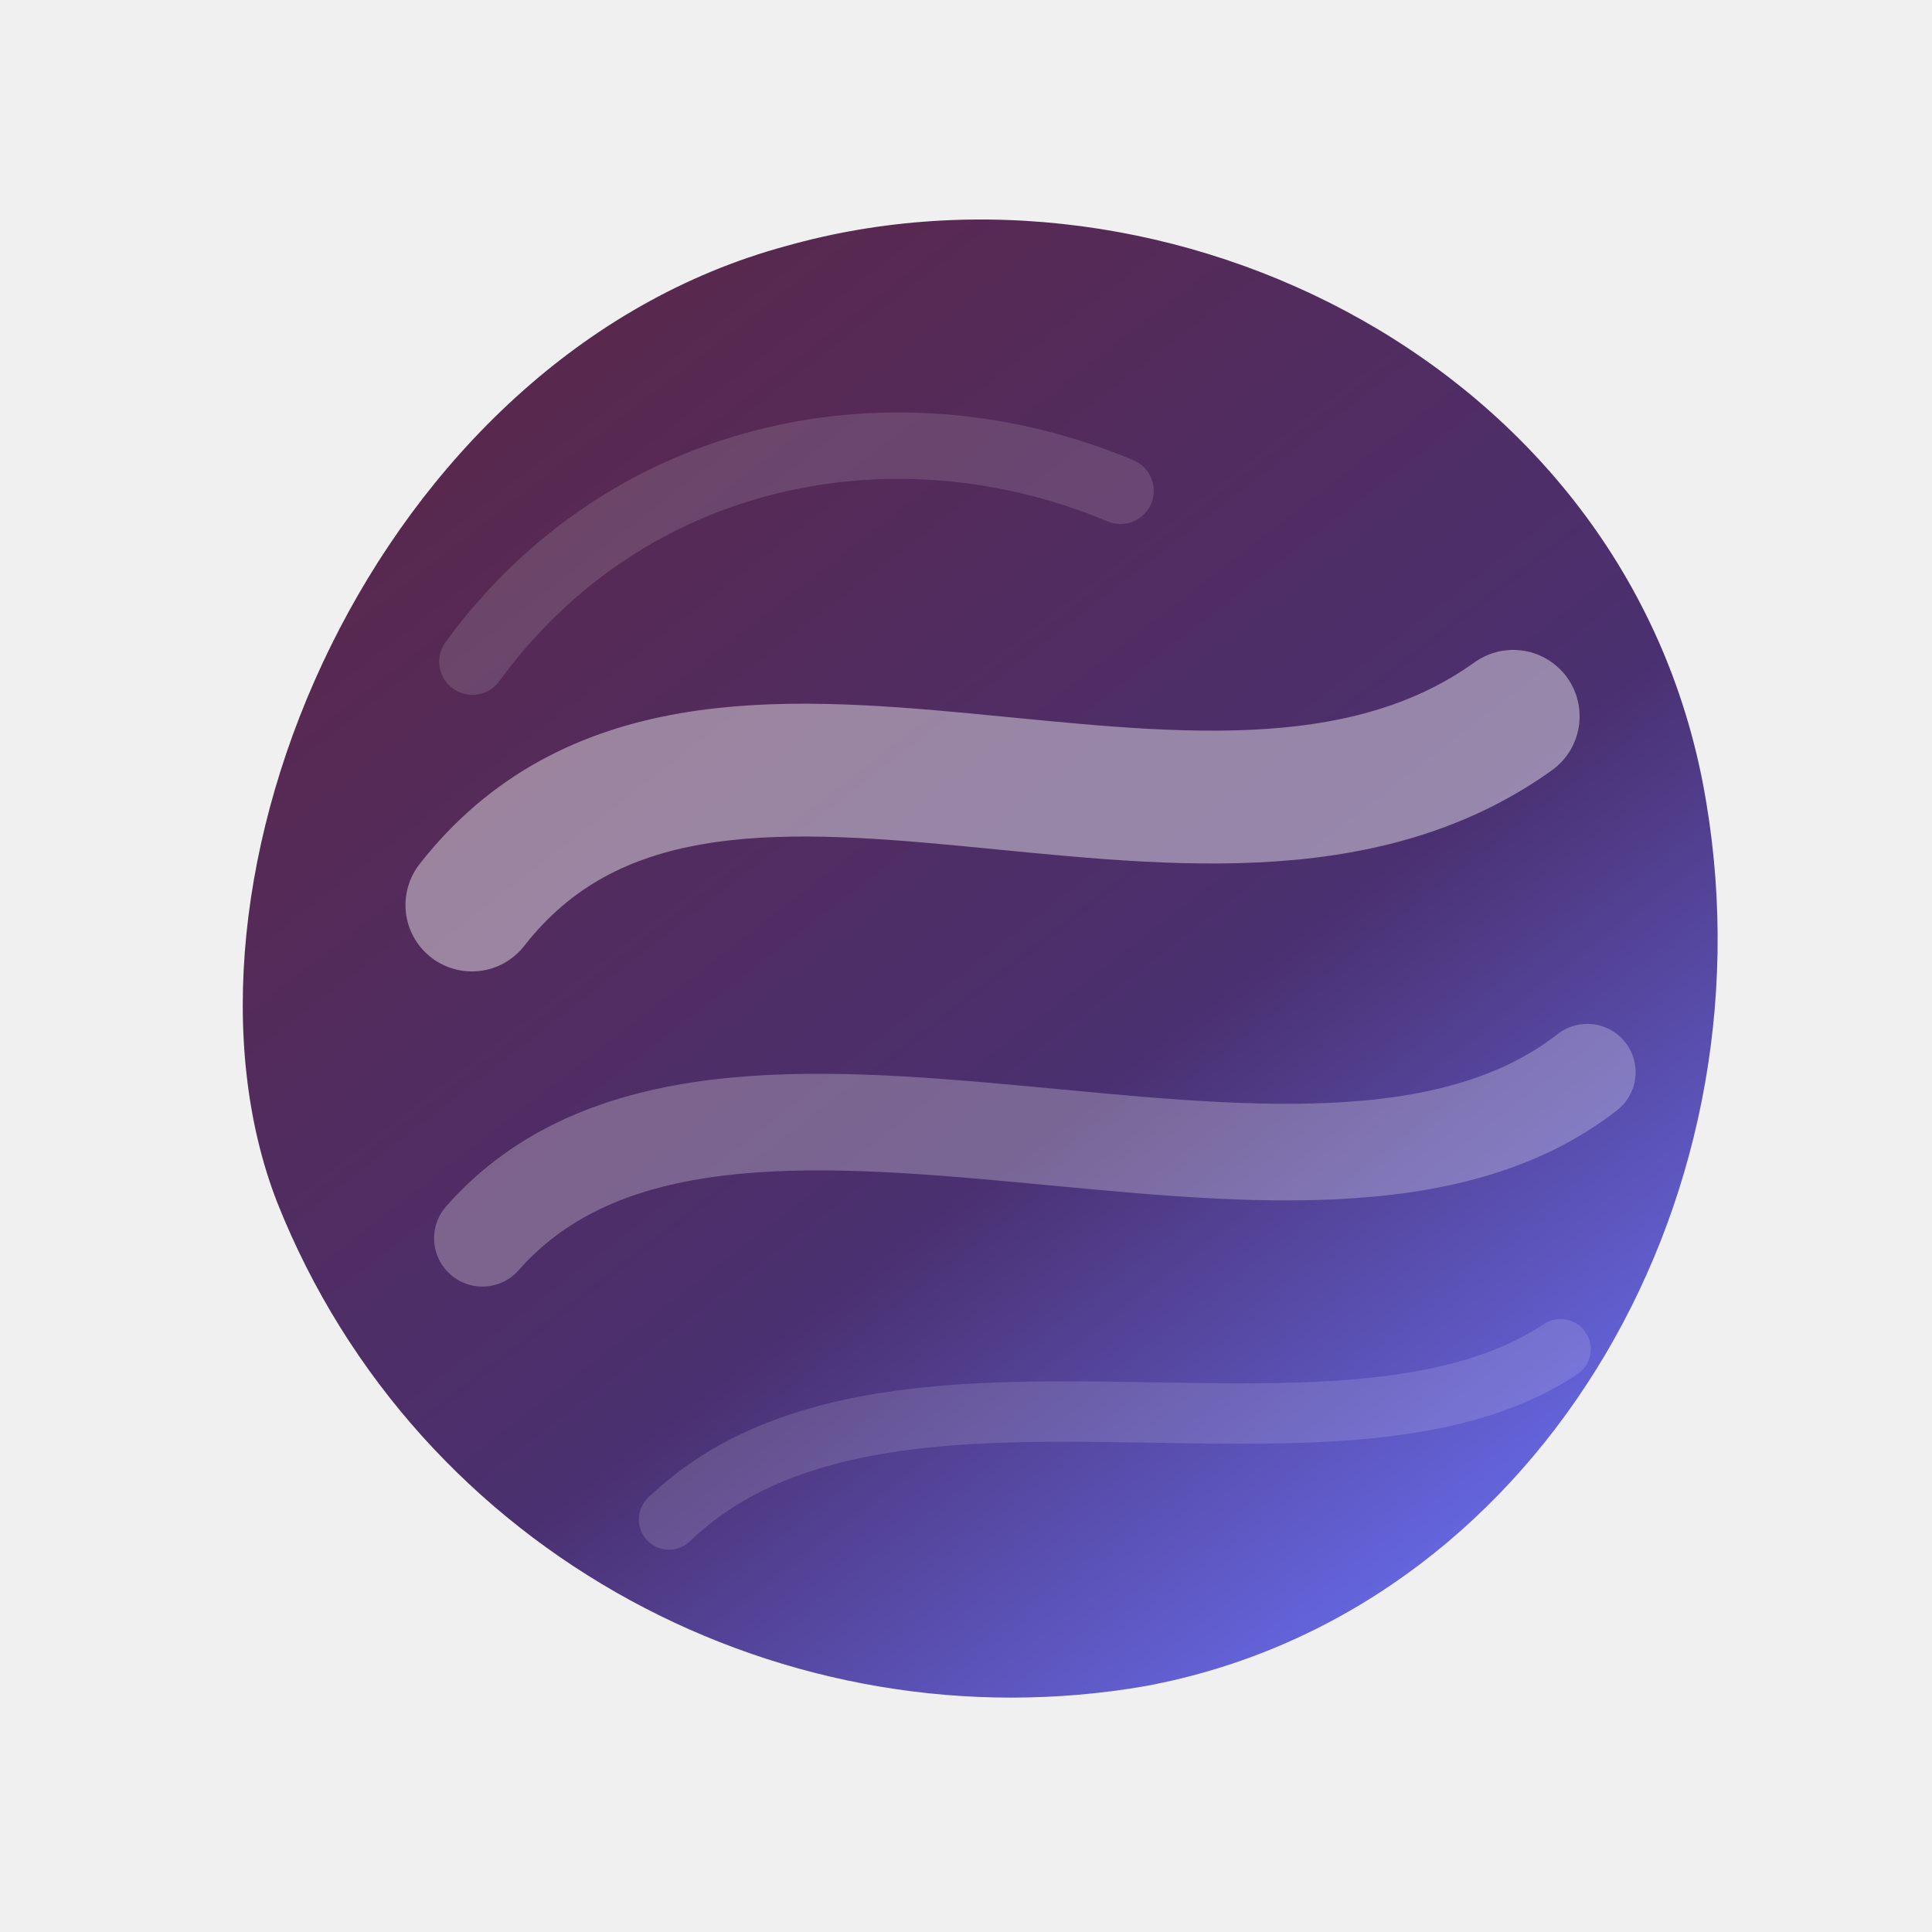
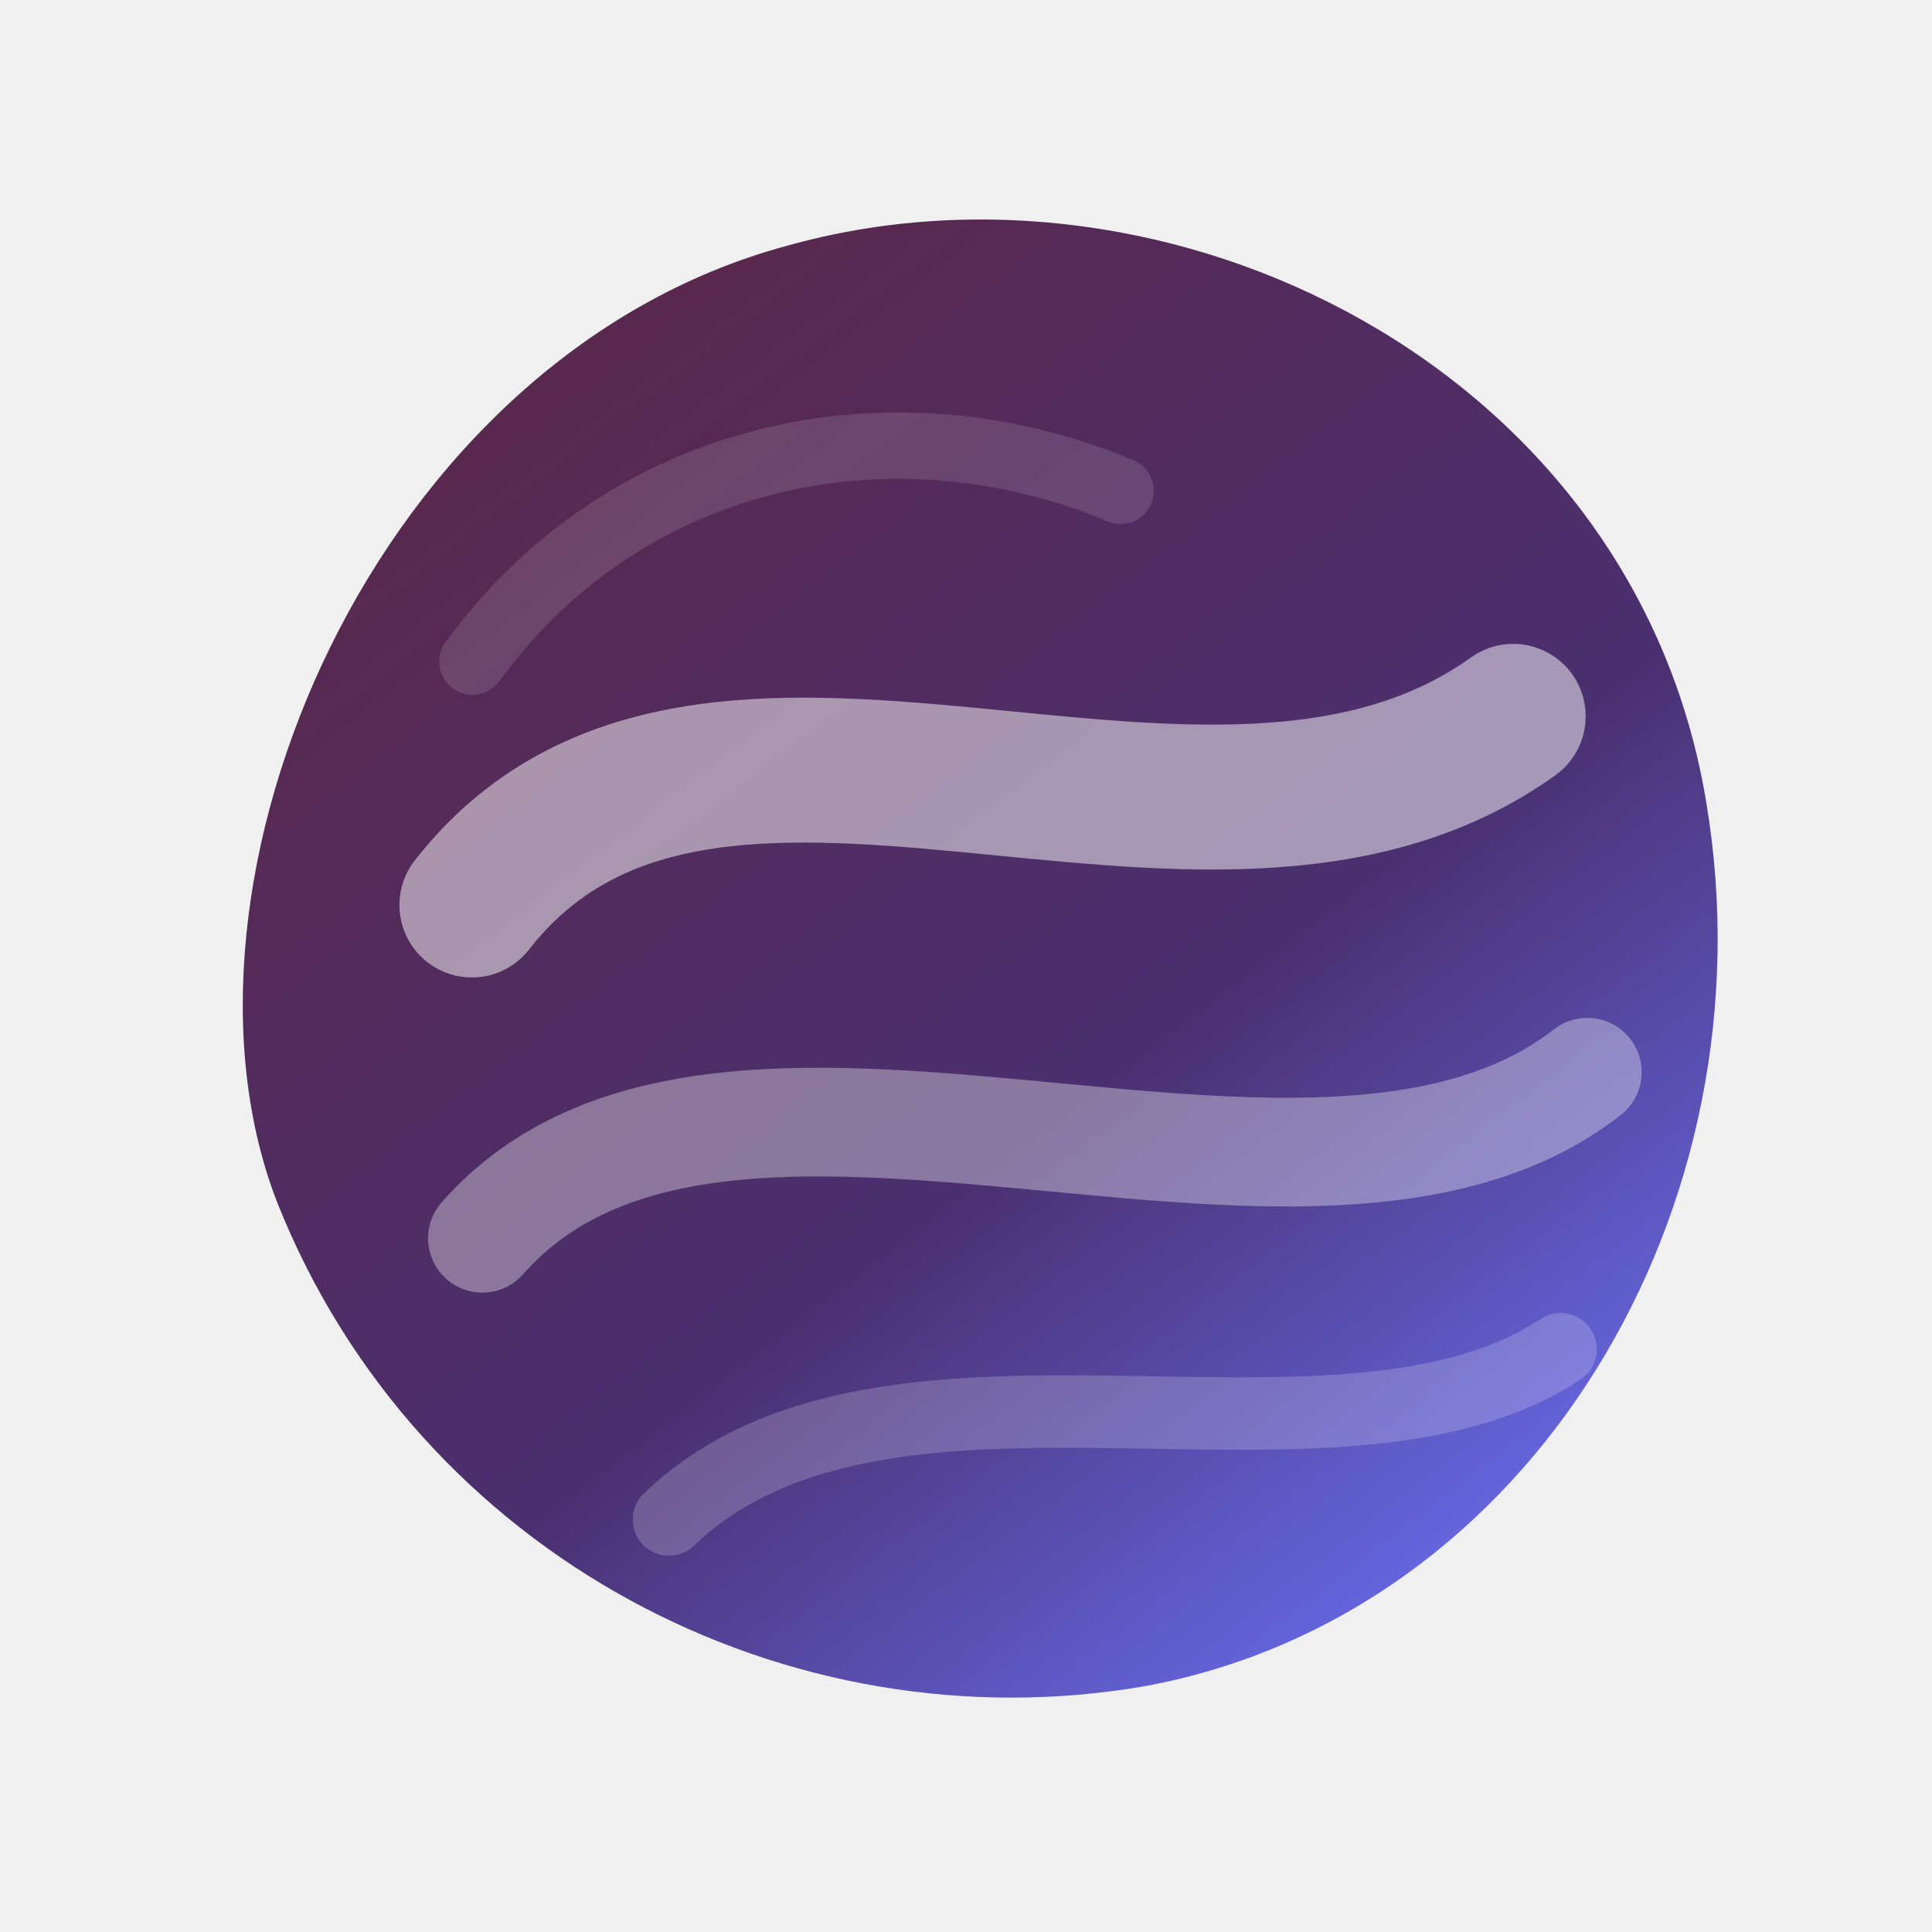
<svg xmlns="http://www.w3.org/2000/svg" viewBox="0 0 32 32" role="img" aria-label="Pravah Operations">
  <defs>
    <linearGradient id="pg" x1="0.2" y1="0" x2="0.8" y2="1">
      <stop offset="0" stop-color="#5b2749" />
      <stop offset="0.6" stop-color="#4a3070" />
      <stop offset="1" stop-color="#696ff2" />
    </linearGradient>
  </defs>
  <g transform="rotate(-7 16 16)">
    <path fill="url(#pg)" d="M 14.5 3.8 C 21 2.8, 28.2 7.5, 28.5 14.8              C 28.8 21.6, 24 27.8, 17.5 28.2              C 11.5 28.5, 5.8 24.6, 4.2 18.5              C 2.8 13, 7.5 4.8, 14.5 3.8 Z" />
    <path d="M 8.5 10 C 11.5 6.8, 16 6.5, 19.5 8.5" fill="none" stroke="#fff" stroke-width="1.1" stroke-linecap="round" opacity=".13" />
-     <path fill="none" stroke="rgba(255,255,255,0.42)" stroke-width="2.2" stroke-linecap="round" d="M 8 14 C 12.5 9.5, 20 16, 25.5 13" />
-     <path fill="none" stroke="rgba(255,255,255,0.26)" stroke-width="1.6" stroke-linecap="round" d="M 7.5 19.5 C 12 15.5, 21 22, 26 19" />
-     <path fill="none" stroke="rgba(255,255,255,0.14)" stroke-width="1" stroke-linecap="round" d="M 10 24.5 C 14 21.5, 21 25.5, 25 23.5" />
+     <path fill="none" stroke="rgba(255,255,255,0.50)" stroke-width="2.4" stroke-linecap="round" d="M 8 14 C 12.5 9.5, 20 16, 25.5 13" />
+     <path fill="none" stroke="rgba(255,255,255,0.35)" stroke-width="1.8" stroke-linecap="round" d="M 7.5 19.5 C 12 15.5, 21 22, 26 19" />
+     <path fill="none" stroke="rgba(255,255,255,0.20)" stroke-width="1.2" stroke-linecap="round" d="M 10 24.5 C 14 21.5, 21 25.5, 25 23.5" />
  </g>
</svg>
